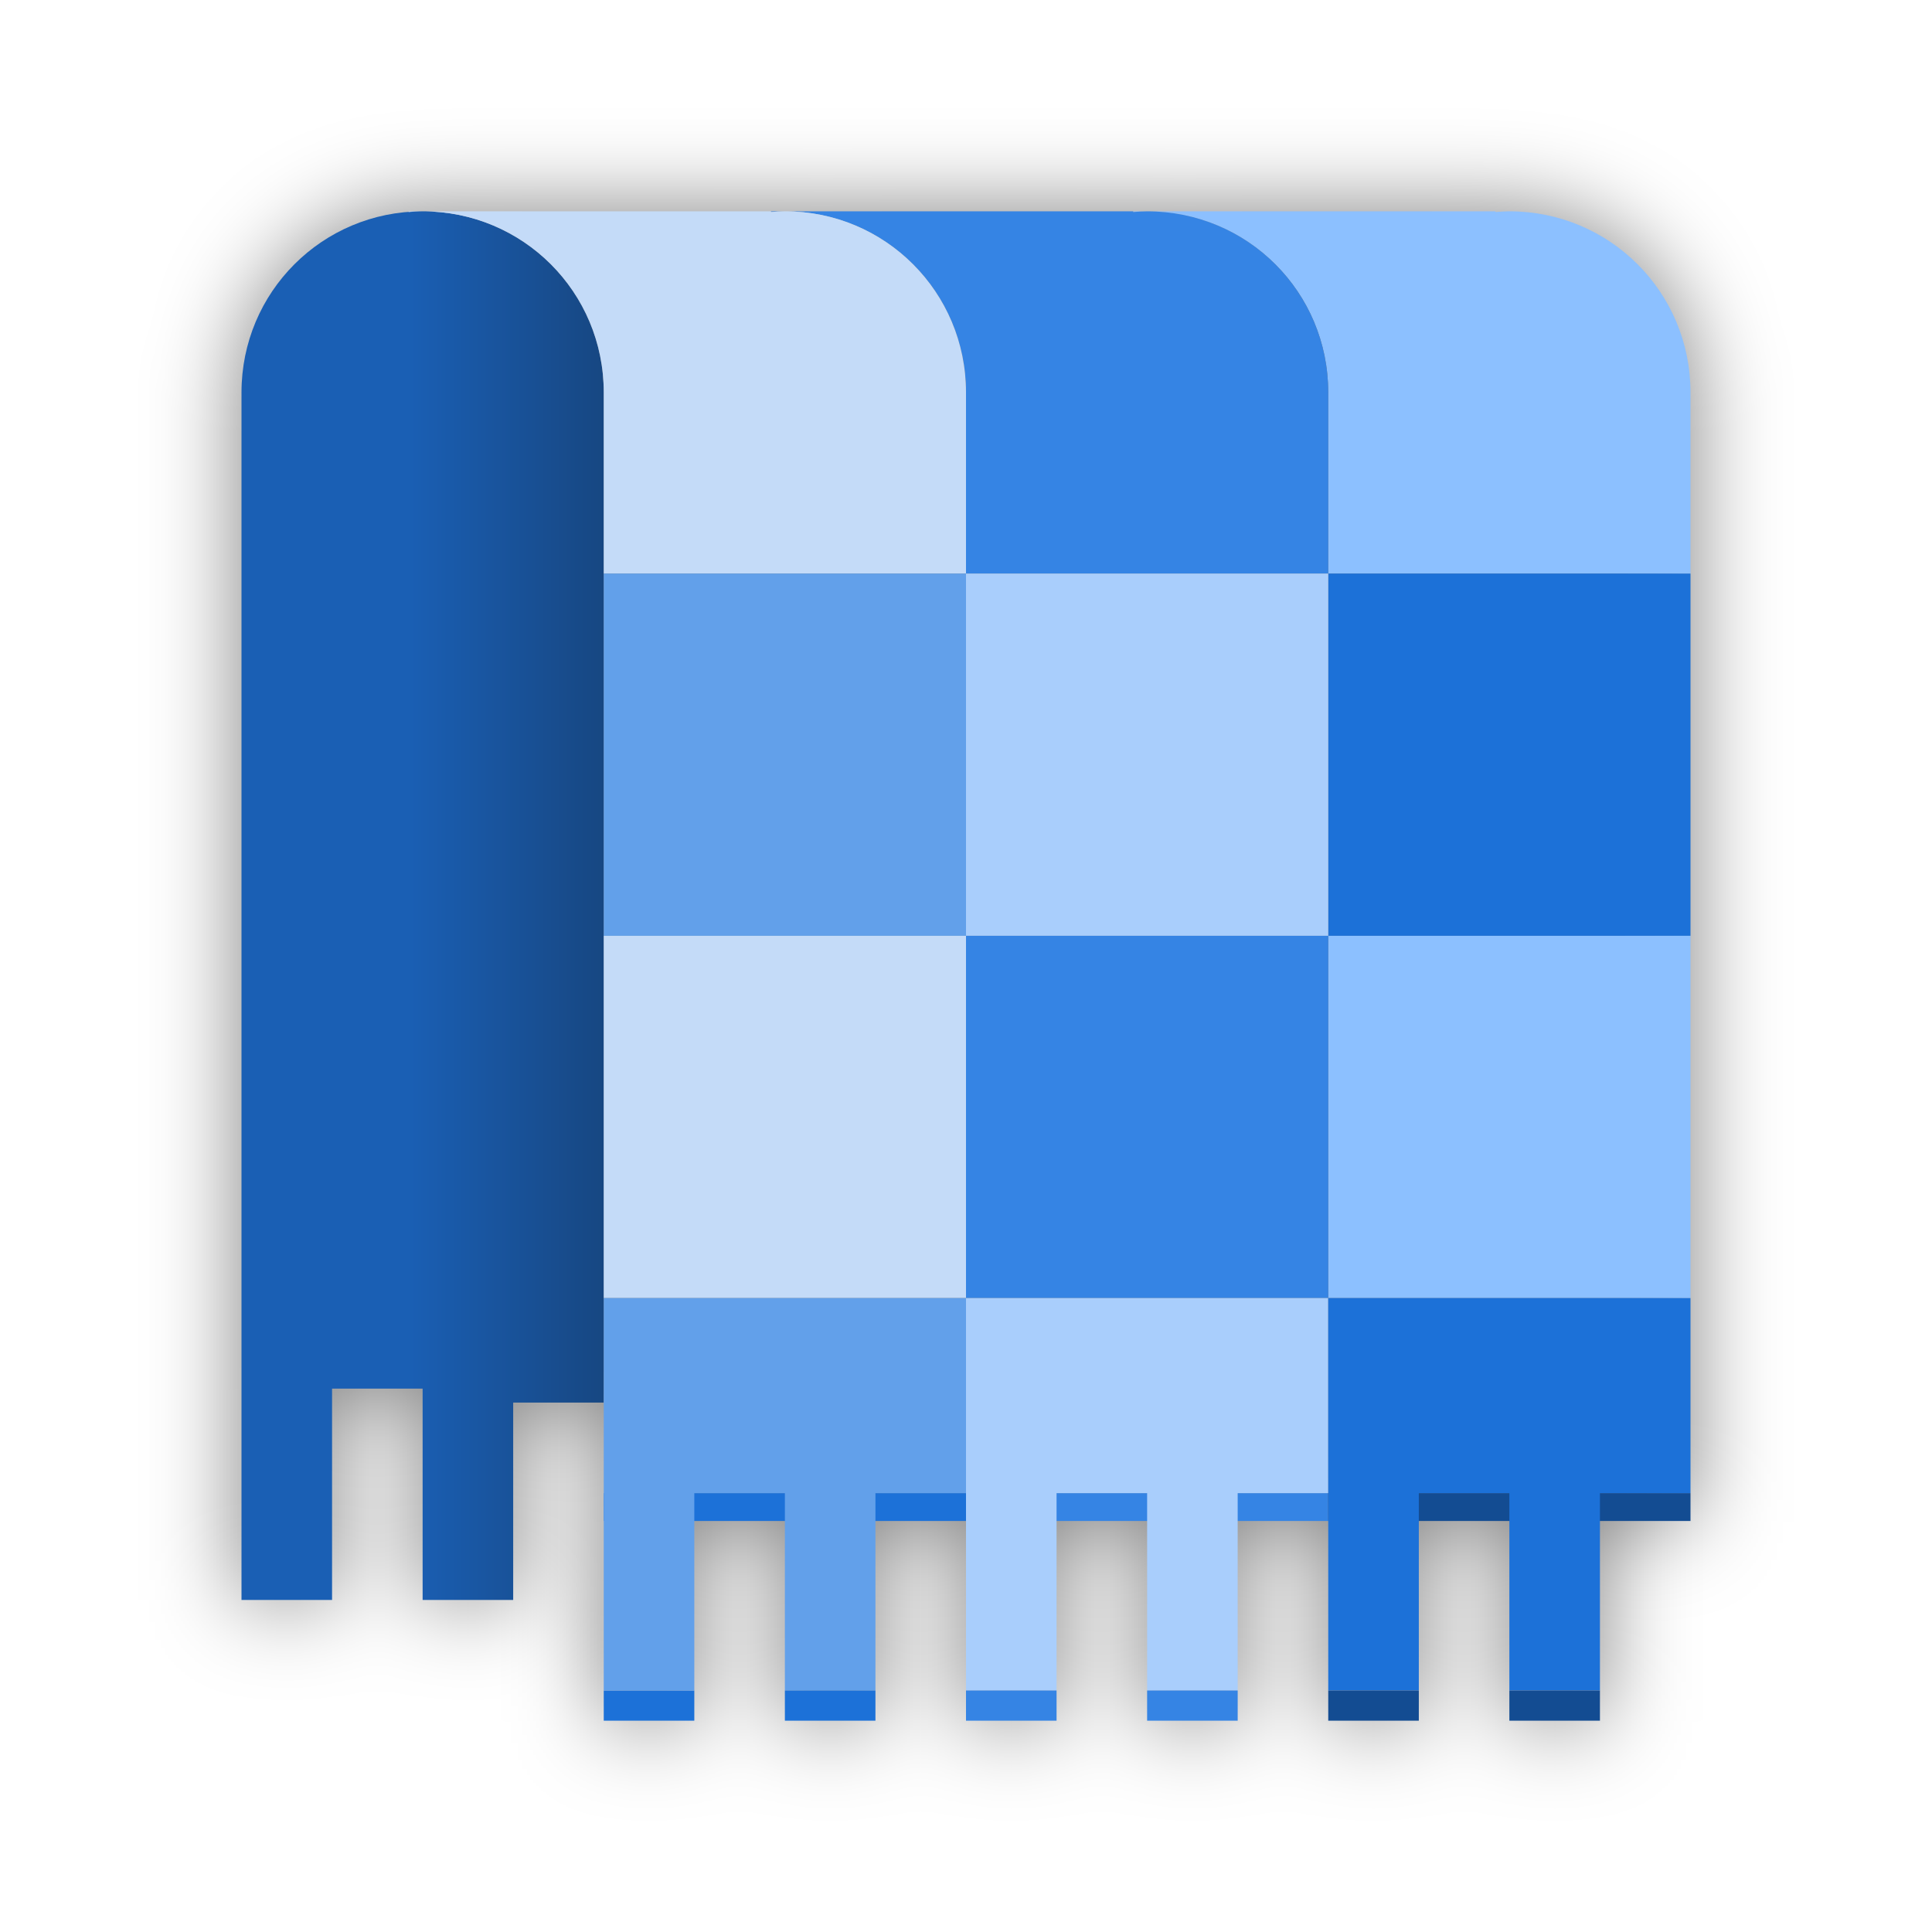
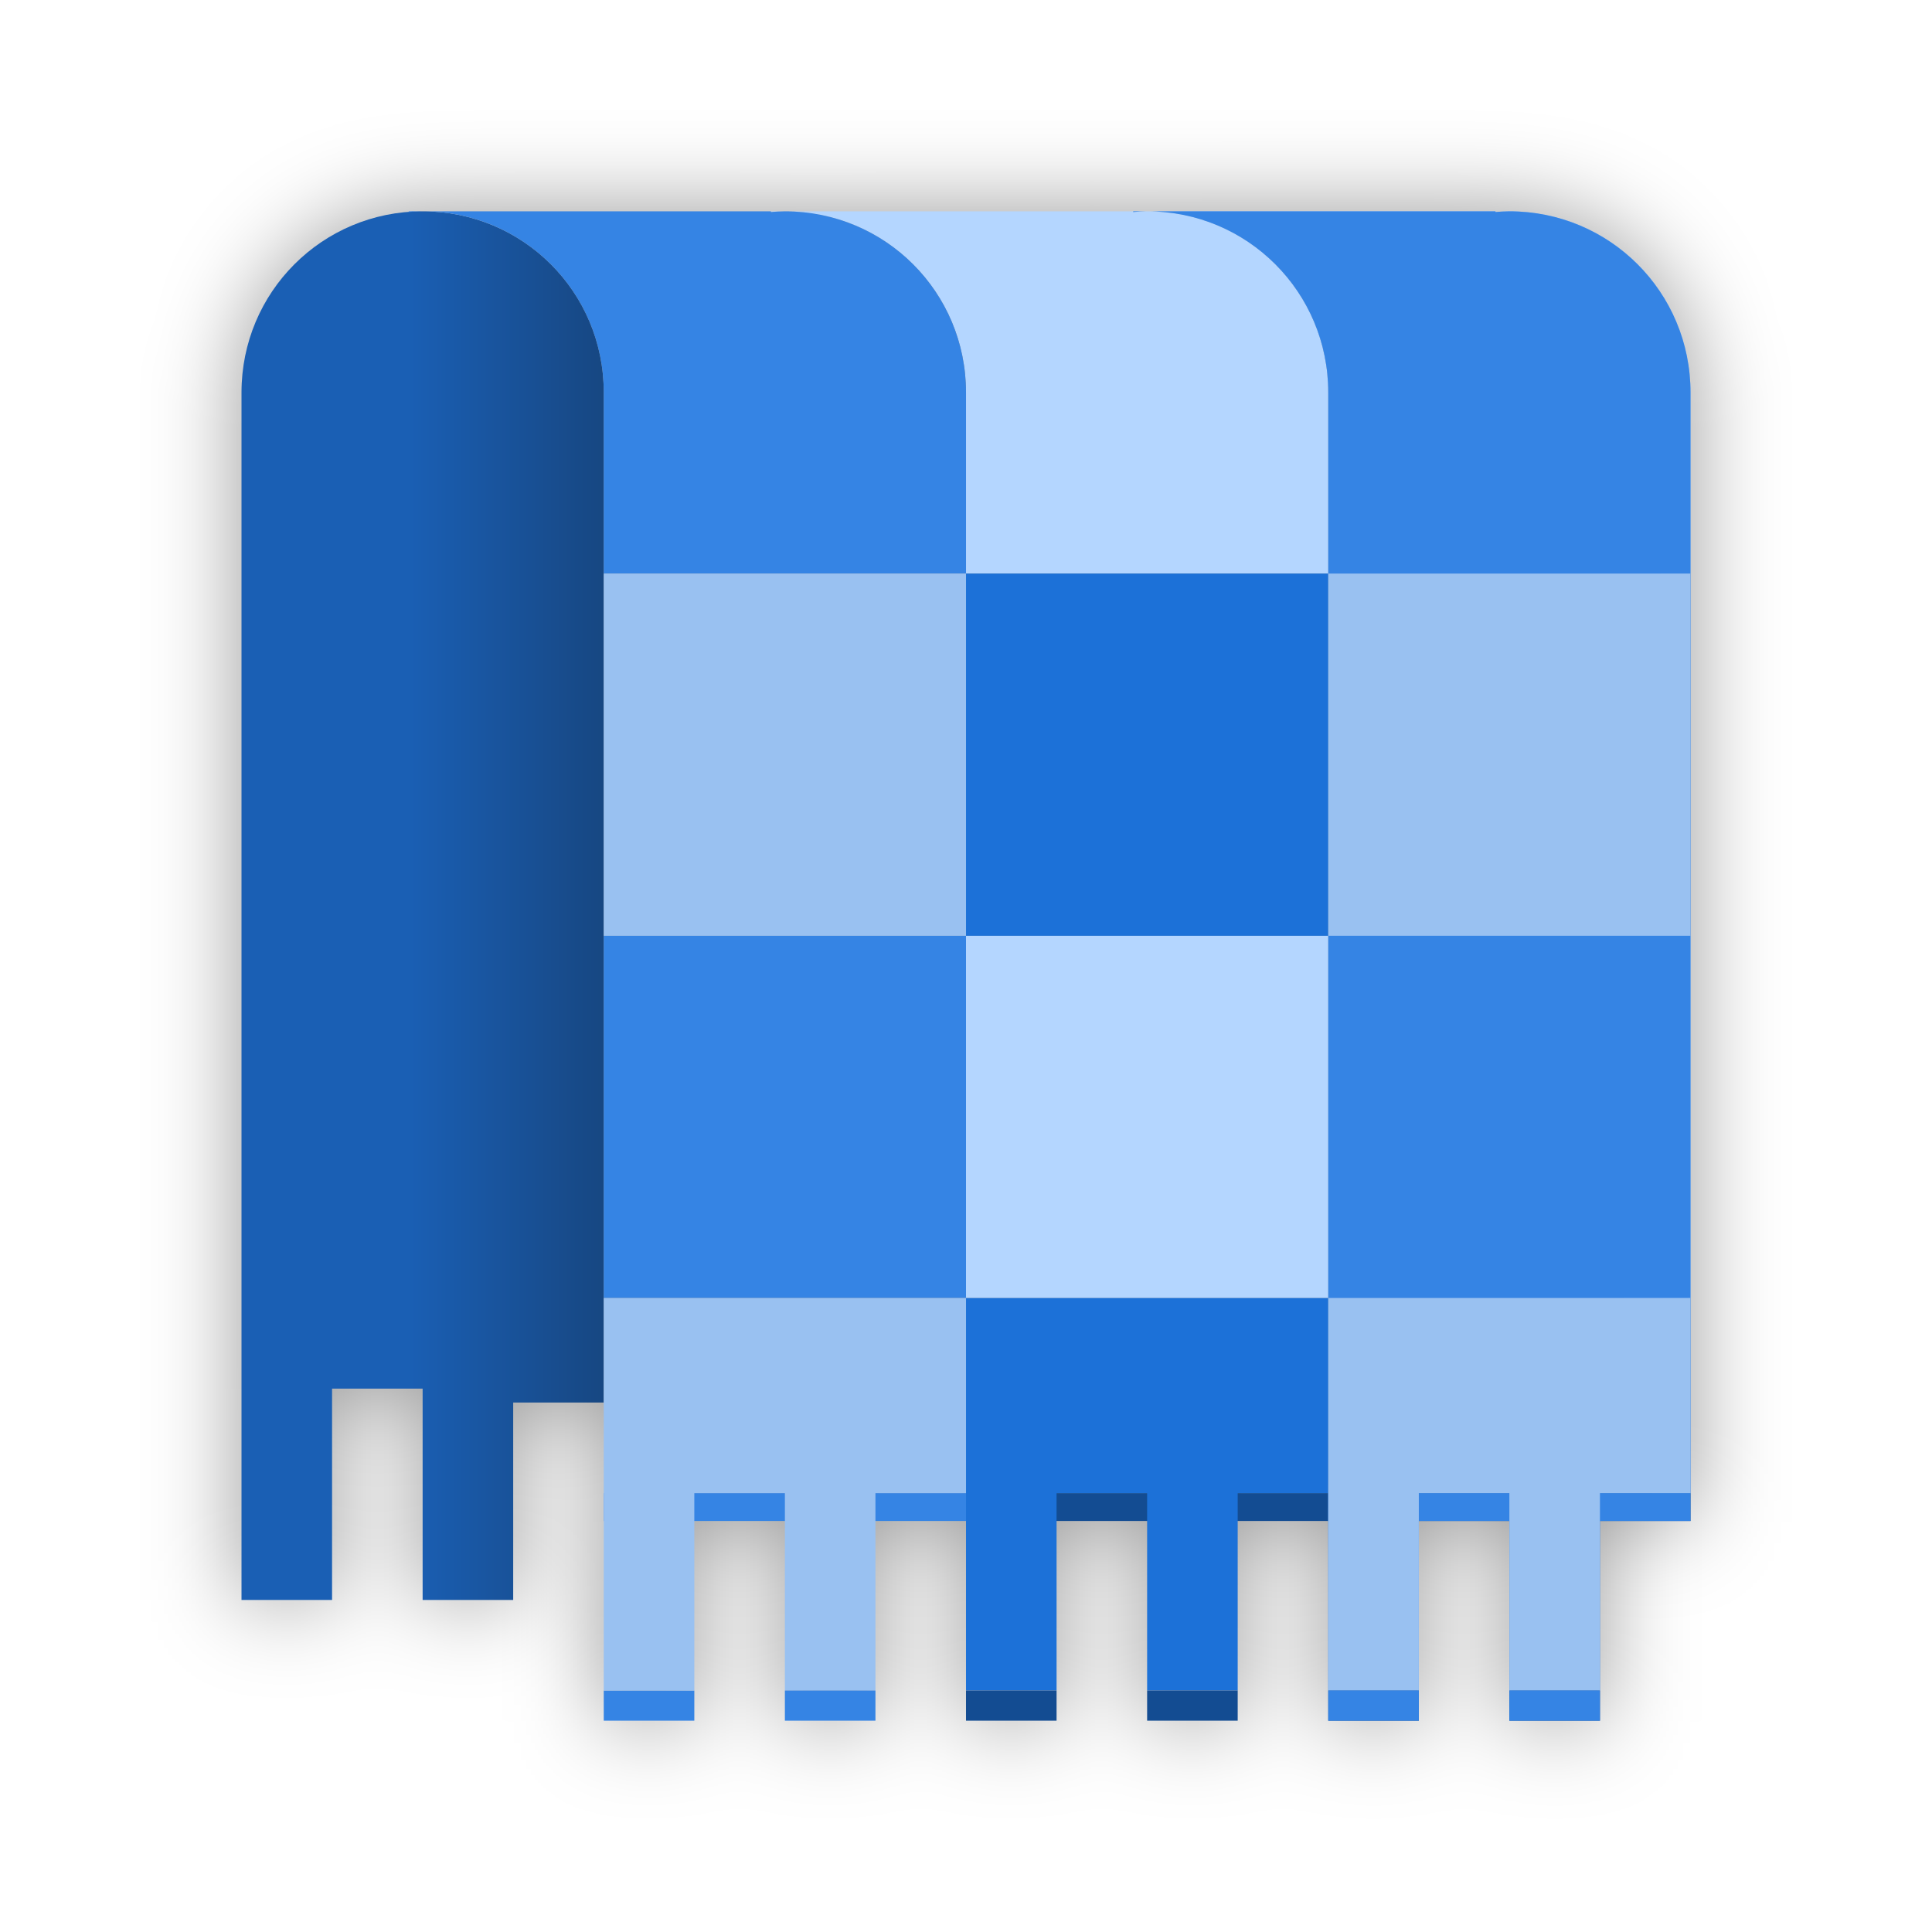
- <svg xmlns="http://www.w3.org/2000/svg" xmlns:xlink="http://www.w3.org/1999/xlink" width="128px" height="128px" version="1.1" viewBox="0 0 128 128" id="svg134">
+ <svg xmlns="http://www.w3.org/2000/svg" xmlns:xlink="http://www.w3.org/1999/xlink" id="svg134" viewBox="0 0 128 128" version="1.1" height="128px" width="128px">
  <defs id="defs14">
-     <linearGradient id="linearGradient1345" x1="32" x2="46" y1="80" y2="80" gradientTransform="matrix(.92308 0 0 .92308 -2.4615 -10.769)" gradientUnits="userSpaceOnUse">
-       <stop stop-color="#1a5fb4" offset="0" id="stop4" />
-       <stop stop-color="#134b91" offset="1" id="stop6" />
+     <linearGradient gradientUnits="userSpaceOnUse" gradientTransform="matrix(.92308 0 0 .92308 -2.4615 -10.769)" y2="80" y1="80" x2="46" x1="32" id="linearGradient1345">
+       <stop id="stop4" offset="0" stop-color="#1a5fb4" />
+       <stop id="stop6" offset="1" stop-color="#134b91" />
    </linearGradient>
-     <linearGradient id="linearGradient1345-3" x1="32" x2="46" y1="80" y2="80" gradientTransform="matrix(.92308 0 0 .92308 -2.4615 162.15)" gradientUnits="userSpaceOnUse">
-       <stop stop-color="#1a5fb4" offset="0" id="stop9" />
-       <stop stop-color="#174782" offset="1" id="stop11" />
+     <linearGradient gradientUnits="userSpaceOnUse" gradientTransform="matrix(.92308 0 0 .92308 -2.4615 162.15)" y2="80" y1="80" x2="46" x1="32" id="linearGradient1345-3">
+       <stop id="stop9" offset="0" stop-color="#1a5fb4" />
+       <stop id="stop11" offset="1" stop-color="#174782" />
    </linearGradient>
-     <linearGradient gradientTransform="matrix(0.9230769,0,0,0.9230769,-2.461538,-11.84615)" gradientUnits="userSpaceOnUse" y2="80" x2="46" y1="80" x1="32" id="linearGradient1345-36" xlink:href="#linearGradient1343" />
+     <filter style="color-interpolation-filters:sRGB;" id="filter1354">
+       <feFlood flood-opacity="1" flood-color="rgb(255,0,0)" result="flood" id="feFlood1344" />
+       <feComposite in="flood" in2="SourceGraphic" operator="in" result="composite1" id="feComposite1346" />
+       <feGaussianBlur in="composite1" stdDeviation="0" result="blur" id="feGaussianBlur1348" />
+       <feOffset dx="0" dy="0" result="offset" id="feOffset1350" />
+       <feComposite in="SourceGraphic" in2="offset" operator="over" result="fbSourceGraphic" id="feComposite1352" />
+       <feColorMatrix result="fbSourceGraphicAlpha" in="fbSourceGraphic" values="0 0 0 -1 0 0 0 0 -1 0 0 0 0 -1 0 0 0 0 1 0" id="feColorMatrix1356" />
+       <feFlood id="feFlood1358" flood-opacity="1" flood-color="rgb(255,0,0)" result="flood" in="fbSourceGraphic" />
+       <feComposite in2="fbSourceGraphic" id="feComposite1360" in="flood" operator="in" result="composite1" />
+       <feGaussianBlur id="feGaussianBlur1362" in="composite1" stdDeviation="0" result="blur" />
+       <feOffset id="feOffset1364" dx="0" dy="0" result="offset" />
+       <feComposite in2="offset" id="feComposite1366" in="offset" operator="atop" result="fbSourceGraphic" />
+       <feColorMatrix result="fbSourceGraphicAlpha" in="fbSourceGraphic" values="0 0 0 -1 0 0 0 0 -1 0 0 0 0 -1 0 0 0 0 1 0" id="feColorMatrix1368" />
+       <feFlood id="feFlood1370" flood-opacity="1" flood-color="rgb(255,0,0)" result="flood" in="fbSourceGraphic" />
+       <feComposite in2="fbSourceGraphic" id="feComposite1372" in="flood" operator="in" result="composite1" />
+       <feGaussianBlur id="feGaussianBlur1374" in="composite1" stdDeviation="0" result="blur" />
+       <feOffset id="feOffset1376" dx="0" dy="0" result="offset" />
+       <feComposite in2="offset" id="feComposite1378" in="fbSourceGraphic" operator="over" result="fbSourceGraphic" />
+       <feColorMatrix result="fbSourceGraphicAlpha" in="fbSourceGraphic" values="0 0 0 -1 0 0 0 0 -1 0 0 0 0 -1 0 0 0 0 1 0" id="feColorMatrix1380" />
+       <feFlood id="feFlood1382" flood-opacity="1" flood-color="rgb(255,0,0)" result="flood" in="fbSourceGraphic" />
+       <feComposite in2="fbSourceGraphic" id="feComposite1384" in="flood" operator="out" result="composite1" />
+       <feGaussianBlur id="feGaussianBlur1386" in="composite1" stdDeviation="0" result="blur" />
+       <feOffset id="feOffset1388" dx="0" dy="0" result="offset" />
+       <feComposite in2="fbSourceGraphic" id="feComposite1390" in="offset" operator="atop" result="fbSourceGraphic" />
+       <feColorMatrix result="fbSourceGraphicAlpha" in="fbSourceGraphic" values="0 0 0 -1 0 0 0 0 -1 0 0 0 0 -1 0 0 0 0 1 0" id="feColorMatrix1392" />
+       <feFlood id="feFlood1394" flood-opacity="1" flood-color="rgb(255,0,0)" result="flood" in="fbSourceGraphic" />
+       <feComposite in2="fbSourceGraphic" id="feComposite1396" in="flood" operator="out" result="composite1" />
+       <feGaussianBlur id="feGaussianBlur1398" in="composite1" stdDeviation="0" result="blur" />
+       <feOffset id="feOffset1400" dx="17.781" dy="30.029" result="offset" />
+       <feComposite in2="fbSourceGraphic" id="feComposite1402" in="offset" operator="atop" result="fbSourceGraphic" />
+       <feColorMatrix result="fbSourceGraphicAlpha" in="fbSourceGraphic" values="0 0 0 -1 0 0 0 0 -1 0 0 0 0 -1 0 0 0 0 1 0" id="feColorMatrix1404" />
+       <feFlood id="feFlood1406" flood-opacity="1" flood-color="rgb(255,0,0)" result="flood" in="fbSourceGraphic" />
+       <feComposite in2="fbSourceGraphic" id="feComposite1408" in="flood" operator="out" result="composite1" />
+       <feGaussianBlur id="feGaussianBlur1410" in="composite1" stdDeviation="0" result="blur" />
+       <feOffset id="feOffset1412" dx="17.781" dy="30.029" result="offset" />
+       <feComposite in2="fbSourceGraphic" id="feComposite1414" in="offset" operator="atop" result="fbSourceGraphic" />
+       <feColorMatrix result="fbSourceGraphicAlpha" in="fbSourceGraphic" values="0 0 0 -1 0 0 0 0 -1 0 0 0 0 -1 0 0 0 0 1 0" id="feColorMatrix1416" />
+       <feFlood id="feFlood1418" flood-opacity="1" flood-color="rgb(255,0,0)" result="flood" in="fbSourceGraphic" />
+       <feComposite in2="fbSourceGraphic" id="feComposite1420" in="flood" operator="in" result="composite1" />
+       <feGaussianBlur id="feGaussianBlur1422" in="composite1" stdDeviation="0" result="blur" />
+       <feOffset id="feOffset1424" dx="17.781" dy="30.029" result="offset" />
+       <feComposite in2="offset" id="feComposite1426" in="fbSourceGraphic" operator="over" result="fbSourceGraphic" />
+       <feColorMatrix result="fbSourceGraphicAlpha" in="fbSourceGraphic" values="0 0 0 -1 0 0 0 0 -1 0 0 0 0 -1 0 0 0 0 1 0" id="feColorMatrix1428" />
+       <feFlood id="feFlood1430" flood-opacity="1" flood-color="rgb(255,0,0)" result="flood" in="fbSourceGraphic" />
+       <feComposite in2="fbSourceGraphic" id="feComposite1432" in="flood" operator="in" result="composite1" />
+       <feGaussianBlur id="feGaussianBlur1434" in="composite1" stdDeviation="0" result="blur" />
+       <feOffset id="feOffset1436" dx="17.781" dy="30.029" result="offset" />
+       <feComposite in2="offset" id="feComposite1438" in="fbSourceGraphic" operator="over" result="composite2" />
+     </filter>
+     <filter style="color-interpolation-filters:sRGB;" id="filter1486">
+       <feFlood flood-opacity="0.498" flood-color="rgb(0,0,0)" result="flood" id="feFlood1476" />
+       <feComposite in="flood" in2="SourceGraphic" operator="in" result="composite1" id="feComposite1478" />
+       <feGaussianBlur in="composite1" stdDeviation="3" result="blur" id="feGaussianBlur1480" />
+       <feOffset dx="0" dy="0" result="offset" id="feOffset1482" />
+       <feComposite in="SourceGraphic" in2="offset" operator="over" result="composite2" id="feComposite1484" />
+     </filter>
+     <linearGradient xlink:href="#linearGradient1343" id="linearGradient1345-36" x1="32" y1="80" x2="46" y2="80" gradientUnits="userSpaceOnUse" gradientTransform="matrix(0.9230769,0,0,0.9230769,12.84016,-10.71302)" />
    <linearGradient id="linearGradient1343">
-       <stop id="stop1339" offset="0" style="stop-color:#1a5fb4;stop-opacity:1;" />
-       <stop id="stop1341" offset="1" style="stop-color:#174782;stop-opacity:1" />
+       <stop style="stop-color:#1a5fb4;stop-opacity:1;" offset="0" id="stop1339" />
+       <stop style="stop-color:#174782;stop-opacity:1" offset="1" id="stop1341" />
    </linearGradient>
-     <filter id="filter1354" style="color-interpolation-filters:sRGB;">
-       <feFlood id="feFlood1344" result="flood" flood-color="rgb(255,0,0)" flood-opacity="1" />
-       <feComposite id="feComposite1346" result="composite1" operator="in" in2="SourceGraphic" in="flood" />
-       <feGaussianBlur id="feGaussianBlur1348" result="blur" stdDeviation="0" in="composite1" />
-       <feOffset id="feOffset1350" result="offset" dy="0" dx="0" />
-       <feComposite id="feComposite1352" result="fbSourceGraphic" operator="over" in2="offset" in="SourceGraphic" />
-       <feColorMatrix id="feColorMatrix1356" values="0 0 0 -1 0 0 0 0 -1 0 0 0 0 -1 0 0 0 0 1 0" in="fbSourceGraphic" result="fbSourceGraphicAlpha" />
-       <feFlood in="fbSourceGraphic" result="flood" flood-color="rgb(255,0,0)" flood-opacity="1" id="feFlood1358" />
-       <feComposite result="composite1" operator="in" in="flood" id="feComposite1360" in2="fbSourceGraphic" />
-       <feGaussianBlur result="blur" stdDeviation="0" in="composite1" id="feGaussianBlur1362" />
-       <feOffset result="offset" dy="0" dx="0" id="feOffset1364" />
-       <feComposite result="fbSourceGraphic" operator="atop" in="offset" id="feComposite1366" in2="offset" />
-       <feColorMatrix id="feColorMatrix1368" values="0 0 0 -1 0 0 0 0 -1 0 0 0 0 -1 0 0 0 0 1 0" in="fbSourceGraphic" result="fbSourceGraphicAlpha" />
-       <feFlood in="fbSourceGraphic" result="flood" flood-color="rgb(255,0,0)" flood-opacity="1" id="feFlood1370" />
-       <feComposite result="composite1" operator="in" in="flood" id="feComposite1372" in2="fbSourceGraphic" />
-       <feGaussianBlur result="blur" stdDeviation="0" in="composite1" id="feGaussianBlur1374" />
-       <feOffset result="offset" dy="0" dx="0" id="feOffset1376" />
-       <feComposite result="fbSourceGraphic" operator="over" in="fbSourceGraphic" id="feComposite1378" in2="offset" />
-       <feColorMatrix id="feColorMatrix1380" values="0 0 0 -1 0 0 0 0 -1 0 0 0 0 -1 0 0 0 0 1 0" in="fbSourceGraphic" result="fbSourceGraphicAlpha" />
-       <feFlood in="fbSourceGraphic" result="flood" flood-color="rgb(255,0,0)" flood-opacity="1" id="feFlood1382" />
-       <feComposite result="composite1" operator="out" in="flood" id="feComposite1384" in2="fbSourceGraphic" />
-       <feGaussianBlur result="blur" stdDeviation="0" in="composite1" id="feGaussianBlur1386" />
-       <feOffset result="offset" dy="0" dx="0" id="feOffset1388" />
-       <feComposite result="fbSourceGraphic" operator="atop" in="offset" id="feComposite1390" in2="fbSourceGraphic" />
-       <feColorMatrix id="feColorMatrix1392" values="0 0 0 -1 0 0 0 0 -1 0 0 0 0 -1 0 0 0 0 1 0" in="fbSourceGraphic" result="fbSourceGraphicAlpha" />
-       <feFlood in="fbSourceGraphic" result="flood" flood-color="rgb(255,0,0)" flood-opacity="1" id="feFlood1394" />
-       <feComposite result="composite1" operator="out" in="flood" id="feComposite1396" in2="fbSourceGraphic" />
-       <feGaussianBlur result="blur" stdDeviation="0" in="composite1" id="feGaussianBlur1398" />
-       <feOffset result="offset" dy="30.029" dx="17.781" id="feOffset1400" />
-       <feComposite result="fbSourceGraphic" operator="atop" in="offset" id="feComposite1402" in2="fbSourceGraphic" />
-       <feColorMatrix id="feColorMatrix1404" values="0 0 0 -1 0 0 0 0 -1 0 0 0 0 -1 0 0 0 0 1 0" in="fbSourceGraphic" result="fbSourceGraphicAlpha" />
-       <feFlood in="fbSourceGraphic" result="flood" flood-color="rgb(255,0,0)" flood-opacity="1" id="feFlood1406" />
-       <feComposite result="composite1" operator="out" in="flood" id="feComposite1408" in2="fbSourceGraphic" />
-       <feGaussianBlur result="blur" stdDeviation="0" in="composite1" id="feGaussianBlur1410" />
-       <feOffset result="offset" dy="30.029" dx="17.781" id="feOffset1412" />
-       <feComposite result="fbSourceGraphic" operator="atop" in="offset" id="feComposite1414" in2="fbSourceGraphic" />
-       <feColorMatrix id="feColorMatrix1416" values="0 0 0 -1 0 0 0 0 -1 0 0 0 0 -1 0 0 0 0 1 0" in="fbSourceGraphic" result="fbSourceGraphicAlpha" />
-       <feFlood in="fbSourceGraphic" result="flood" flood-color="rgb(255,0,0)" flood-opacity="1" id="feFlood1418" />
-       <feComposite result="composite1" operator="in" in="flood" id="feComposite1420" in2="fbSourceGraphic" />
-       <feGaussianBlur result="blur" stdDeviation="0" in="composite1" id="feGaussianBlur1422" />
-       <feOffset result="offset" dy="30.029" dx="17.781" id="feOffset1424" />
-       <feComposite result="fbSourceGraphic" operator="over" in="fbSourceGraphic" id="feComposite1426" in2="offset" />
-       <feColorMatrix id="feColorMatrix1428" values="0 0 0 -1 0 0 0 0 -1 0 0 0 0 -1 0 0 0 0 1 0" in="fbSourceGraphic" result="fbSourceGraphicAlpha" />
-       <feFlood in="fbSourceGraphic" result="flood" flood-color="rgb(255,0,0)" flood-opacity="1" id="feFlood1430" />
-       <feComposite result="composite1" operator="in" in="flood" id="feComposite1432" in2="fbSourceGraphic" />
-       <feGaussianBlur result="blur" stdDeviation="0" in="composite1" id="feGaussianBlur1434" />
-       <feOffset result="offset" dy="30.029" dx="17.781" id="feOffset1436" />
-       <feComposite result="composite2" operator="over" in="fbSourceGraphic" id="feComposite1438" in2="offset" />
-     </filter>
-     <filter id="filter1486" style="color-interpolation-filters:sRGB;">
-       <feFlood id="feFlood1476" result="flood" flood-color="rgb(0,0,0)" flood-opacity="0.498" />
-       <feComposite id="feComposite1478" result="composite1" operator="in" in2="SourceGraphic" in="flood" />
-       <feGaussianBlur id="feGaussianBlur1480" result="blur" stdDeviation="3" in="composite1" />
-       <feOffset id="feOffset1482" result="offset" dy="0" dx="0" />
-       <feComposite id="feComposite1484" result="composite2" operator="over" in2="offset" in="SourceGraphic" />
+     <filter id="filter1082" style="color-interpolation-filters:sRGB;">
+       <feFlood id="feFlood1072" result="flood" flood-color="rgb(0,0,0)" flood-opacity="0.4" />
+       <feComposite id="feComposite1074" result="composite1" operator="in" in2="SourceGraphic" in="flood" />
+       <feGaussianBlur id="feGaussianBlur1076" result="blur" stdDeviation="3" in="composite1" />
+       <feOffset id="feOffset1078" result="offset" dy="0" dx="0" />
+       <feComposite id="feComposite1080" result="composite2" operator="over" in2="offset" in="SourceGraphic" />
    </filter>
  </defs>
-   <g style="filter:url(#filter1486)" id="g1316">
-     <path id="rect1288" style="fill:url(#linearGradient1345-36);fill-opacity:1;stroke-width:8.907;paint-order:stroke fill markers" d="m 28,14 c -6.648,0 -12,5.352 -12,12 v 36 30 14 h 6 V 92 h 6 v 14 h 6 V 92.923 h 6 V 62 26 C 40,19.352 34.648,14 28,14 Z" />
-     <path id="path1314" style="fill:#8cc0ff;fill-opacity:1;stroke-width:11.047;paint-order:stroke fill markers" d="m 75.077,14 v 0.047 C 75.383,14.024 75.688,14 76,14 Z M 76,14 c 6.648,0 12,5.352 12,12 0,28 0,-16 0,12 h 24 c 0,-28 0,16 0,-12 0,-6.648 -5.352,-12 -12,-12 -0.312,0 -0.617,0.024 -0.923,0.047 V 14 Z" />
-     <rect style="fill:#1c71d8;fill-opacity:1;stroke-width:14.343;paint-order:stroke fill markers" id="rect1316" width="24" height="24" x="88" y="38" />
-     <path d="m 51.077,14 v 0.047 C 51.383,14.024 51.688,14 52,14 Z M 52,14 c 6.648,0 12,5.352 12,12 0,28 0,-16 0,12 h 24 c 0,-28 0,16 0,-12 0,-6.648 -5.352,-12 -12,-12 -0.312,0 -0.617,0.024 -0.923,0.047 V 14 Z" style="fill:#3584e4;fill-opacity:1;stroke-width:11.047;paint-order:stroke fill markers" id="path1318" />
-     <path id="path1320" style="fill:#c4dbf8;fill-opacity:1;stroke-width:11.047;paint-order:stroke fill markers" d="m 27.077,14 v 0.047 C 27.383,14.024 27.688,14 28,14 Z M 28,14 c 6.648,0 12,5.352 12,12 0,28 0,-16 0,12 h 24 c 0,-28 0,16 0,-12 0,-6.648 -5.352,-12 -12,-12 -0.312,0 -0.617,0.024 -0.923,0.047 V 14 Z" />
-     <rect y="38" x="64" height="24" width="24" id="rect1322" style="fill:#a9cefc;fill-opacity:1;stroke-width:14.343;paint-order:stroke fill markers" />
-     <rect style="fill:#62a0ea;fill-opacity:1;stroke-width:14.343;paint-order:stroke fill markers" id="rect1325" width="24" height="24" x="40" y="38" />
-     <rect style="fill:#8cc0ff;fill-opacity:1;stroke-width:14.343;paint-order:stroke fill markers" id="rect1327" width="24" height="24" x="88" y="62" />
-     <rect y="62" x="40" height="24" width="24" id="rect1329" style="fill:#c4dbf8;fill-opacity:1;stroke-width:14.343;paint-order:stroke fill markers" />
-     <rect y="62" x="64" height="24" width="24" id="rect1331" style="fill:#3584e4;fill-opacity:1;stroke-width:14.343;paint-order:stroke fill markers" />
-     <rect style="opacity:1;fill:#3584e4;fill-opacity:1;stroke-width:21.049;paint-order:stroke fill markers" id="rect1388" width="24" height="1.846" x="64" y="98.923" />
-     <path id="rect1335" style="fill:#a9cefc;fill-opacity:1;stroke-width:10.525;paint-order:stroke fill markers" d="M 64,86 V 98.924 112 h 6 V 98.924 h 6 V 112 h 6 V 98.924 h 6 V 86 Z" />
-     <rect y="98.923" x="88" height="1.846" width="24" id="rect1386" style="opacity:1;fill:#134c92;fill-opacity:1;stroke-width:21.049;paint-order:stroke fill markers" />
-     <path id="rect1333" style="fill:#1c71d8;fill-opacity:1;stroke-width:10.525;paint-order:stroke fill markers" d="M 88,86 V 98.924 112 h 6 V 98.924 h 6 V 112 h 6 V 98.924 h 6 V 86 Z" />
-     <rect style="opacity:1;fill:#1c71d8;fill-opacity:1;stroke-width:21.049;paint-order:stroke fill markers" id="rect1384" width="24" height="1.846" x="40" y="98.923" />
-     <rect style="opacity:1;fill:#1c71d8;fill-opacity:1;stroke-width:10;paint-order:stroke fill markers" id="rect1372" width="6" height="2" x="40" y="112" />
-     <path id="rect1337" style="fill:#62a0ea;fill-opacity:1;stroke-width:10.525;paint-order:stroke fill markers" d="M 40,86 V 98.924 112 h 6 V 98.924 h 6 V 112 h 6 V 98.924 h 6 V 86 Z" />
-     <rect y="112" x="64" height="2" width="6" id="rect1374" style="opacity:1;fill:#3584e4;fill-opacity:1;stroke-width:10;paint-order:stroke fill markers" />
-     <rect y="112" x="52" height="2" width="6" id="rect1376" style="opacity:1;fill:#1c71d8;fill-opacity:1;stroke-width:10;paint-order:stroke fill markers" />
-     <rect style="opacity:1;fill:#3584e4;fill-opacity:1;stroke-width:10;paint-order:stroke fill markers" id="rect1378" width="6" height="2" x="76" y="112" />
-     <rect style="opacity:1;fill:#134c92;fill-opacity:1;stroke-width:10;paint-order:stroke fill markers" id="rect1380" width="6" height="2" x="88" y="112" />
-     <rect y="112" x="100" height="2" width="6" id="rect1382" style="opacity:1;fill:#134c92;fill-opacity:1;stroke-width:10;paint-order:stroke fill markers" />
+   <g style="filter:url(#filter1082)" transform="translate(-15.3017,-1.133128)" id="g1046">
+     <path d="m 43.302,15.133 c -6.648,0 -12,5.352 -12,12 v 36 30 14 h 6 v -14 h 6 v 14 h 6 V 94.056 h 6 v -30.923 -36 c 0,-6.648 -5.352,-12 -12,-12 z" style="fill:url(#linearGradient1345-36);fill-opacity:1;stroke-width:8.907;paint-order:stroke fill markers" id="rect1288" />
+     <path d="m 90.379,15.133 v 0.047 c 0.306,-0.023 0.611,-0.047 0.923,-0.047 z m 0.923,0 c 6.648,0 12,5.352 12,12 0,28 0,-16 0,12 h 24 c 0,-28 0,16 0,-12 0,-6.648 -5.352,-12 -12,-12 -0.312,0 -0.617,0.024 -0.923,0.047 v -0.047 z" style="fill:#8cc0ff;fill-opacity:1;stroke-width:11.047;paint-order:stroke fill markers" id="path1314" />
+     <rect y="39.133" x="103.302" height="24" width="24" id="rect1316" style="fill:#1c71d8;fill-opacity:1;stroke-width:14.343;paint-order:stroke fill markers" />
+     <path id="path1318" style="fill:#b4d6ff;fill-opacity:1;stroke-width:11.047;paint-order:stroke fill markers" d="m 66.379,15.133 v 0.047 c 0.306,-0.023 0.611,-0.047 0.923,-0.047 z m 0.923,0 c 6.648,0 12,5.352 12,12 0,28 0,-16 0,12 h 24 c 0,-28 0,16 0,-12 0,-6.648 -5.352,-12 -12,-12 -0.312,0 -0.617,0.024 -0.923,0.047 v -0.047 z" />
+     <path d="m 42.379,15.133 v 0.047 c 0.306,-0.023 0.611,-0.047 0.923,-0.047 z m 0.923,0 c 6.648,0 12,5.352 12,12 0,28 0,-16 0,12 h 24 c 0,-28 0,16 0,-12 0,-6.648 -5.352,-12 -12,-12 -0.312,0 -0.617,0.024 -0.923,0.047 v -0.047 z" style="fill:#3584e4;fill-opacity:1;stroke-width:11.047;paint-order:stroke fill markers" id="path1320" />
+     <rect style="fill:#1c71d8;fill-opacity:1;stroke-width:14.343;paint-order:stroke fill markers" id="rect1322" width="24" height="24" x="79.302" y="39.133" />
+     <rect y="39.133" x="55.302" height="24" width="24" id="rect1325" style="fill:#99c1f1;fill-opacity:1;stroke-width:14.343;paint-order:stroke fill markers" />
+     <rect y="63.133" x="103.302" height="24" width="24" id="rect1327" style="fill:#8cc0ff;fill-opacity:1;stroke-width:14.343;paint-order:stroke fill markers" />
+     <rect style="fill:#3584e4;fill-opacity:1;stroke-width:14.343;paint-order:stroke fill markers" id="rect1329" width="24" height="24" x="55.302" y="63.133" />
+     <rect style="fill:#b4d6ff;fill-opacity:1;stroke-width:14.343;paint-order:stroke fill markers" id="rect1331" width="24" height="24" x="79.302" y="63.133" />
+     <rect y="100.056" x="79.302" height="1.846" width="24" id="rect1388" style="opacity:1;fill:#134c92;fill-opacity:1;stroke-width:21.049;paint-order:stroke fill markers" />
+     <path d="m 79.302,87.133 v 12.924 13.076 h 6 v -13.076 h 6 v 13.076 h 6 v -13.076 h 6 V 87.133 Z" style="fill:#1c71d8;fill-opacity:1;stroke-width:10.525;paint-order:stroke fill markers" id="rect1335" />
+     <rect style="opacity:1;fill:#134c92;fill-opacity:1;stroke-width:21.049;paint-order:stroke fill markers" id="rect1386" width="24" height="1.846" x="103.302" y="100.056" />
+     <path d="m 103.302,87.133 v 12.924 13.076 h 6 v -13.076 h 6 v 13.076 h 6 v -13.076 h 6 V 87.133 Z" style="fill:#1c71d8;fill-opacity:1;stroke-width:10.525;paint-order:stroke fill markers" id="rect1333" />
+     <rect y="100.056" x="55.302" height="1.846" width="24" id="rect1384" style="opacity:1;fill:#3584e4;fill-opacity:1;stroke-width:21.049;paint-order:stroke fill markers" />
+     <rect y="113.133" x="55.302" height="2" width="6" id="rect1372" style="opacity:1;fill:#3584e4;fill-opacity:1;stroke-width:10;paint-order:stroke fill markers" />
+     <path d="m 55.302,87.133 v 12.924 13.076 h 6 v -13.076 h 6 v 13.076 h 6 v -13.076 h 6 V 87.133 Z" style="fill:#99c1f1;fill-opacity:1;stroke-width:10.525;paint-order:stroke fill markers" id="rect1337" />
+     <rect style="opacity:1;fill:#134c92;fill-opacity:1;stroke-width:10;paint-order:stroke fill markers" id="rect1374" width="6" height="2" x="79.302" y="113.133" />
+     <rect style="opacity:1;fill:#3584e4;fill-opacity:1;stroke-width:10;paint-order:stroke fill markers" id="rect1376" width="6" height="2" x="67.302" y="113.133" />
+     <rect y="113.133" x="91.302" height="2" width="6" id="rect1378" style="opacity:1;fill:#134c92;fill-opacity:1;stroke-width:10;paint-order:stroke fill markers" />
+     <rect y="113.133" x="103.302" height="2" width="6" id="rect1380" style="opacity:1;fill:#134c92;fill-opacity:1;stroke-width:10;paint-order:stroke fill markers" />
+     <rect style="opacity:1;fill:#134c92;fill-opacity:1;stroke-width:10;paint-order:stroke fill markers" id="rect1382" width="6" height="2" x="115.302" y="113.133" />
+     <path id="path1348" style="fill:#3584e4;fill-opacity:1;stroke-width:11.047;paint-order:stroke fill markers" d="m 90.379,15.133 v 0.047 c 0.306,-0.023 0.611,-0.047 0.923,-0.047 z m 0.923,0 c 6.648,0 12,5.352 12,12 0,28 0,-16 0,12 h 24 c 0,-28 0,16 0,-12 0,-6.648 -5.352,-12 -12,-12 -0.312,0 -0.617,0.024 -0.923,0.047 v -0.047 z" />
+     <rect style="fill:#99c1f1;fill-opacity:1;stroke-width:14.343;paint-order:stroke fill markers" id="rect1350" width="24" height="24" x="103.302" y="39.133" />
+     <rect style="fill:#3584e4;fill-opacity:1;stroke-width:14.343;paint-order:stroke fill markers" id="rect1352" width="24" height="24" x="103.302" y="63.133" />
+     <rect y="100.056" x="103.302" height="1.846" width="24" id="rect1354" style="opacity:1;fill:#3584e4;fill-opacity:1;stroke-width:21.049;paint-order:stroke fill markers" />
+     <path id="path1356" style="fill:#99c1f1;fill-opacity:1;stroke-width:10.525;paint-order:stroke fill markers" d="m 103.302,87.133 v 12.924 13.076 h 6 v -13.076 h 6 v 13.076 h 6 v -13.076 h 6 V 87.133 Z" />
+     <rect style="opacity:1;fill:#3584e4;fill-opacity:1;stroke-width:10;paint-order:stroke fill markers" id="rect1358" width="6" height="2" x="103.302" y="113.133" />
+     <rect y="113.133" x="115.302" height="2" width="6" id="rect1360" style="opacity:1;fill:#3584e4;fill-opacity:1;stroke-width:10;paint-order:stroke fill markers" />
  </g>
</svg>
